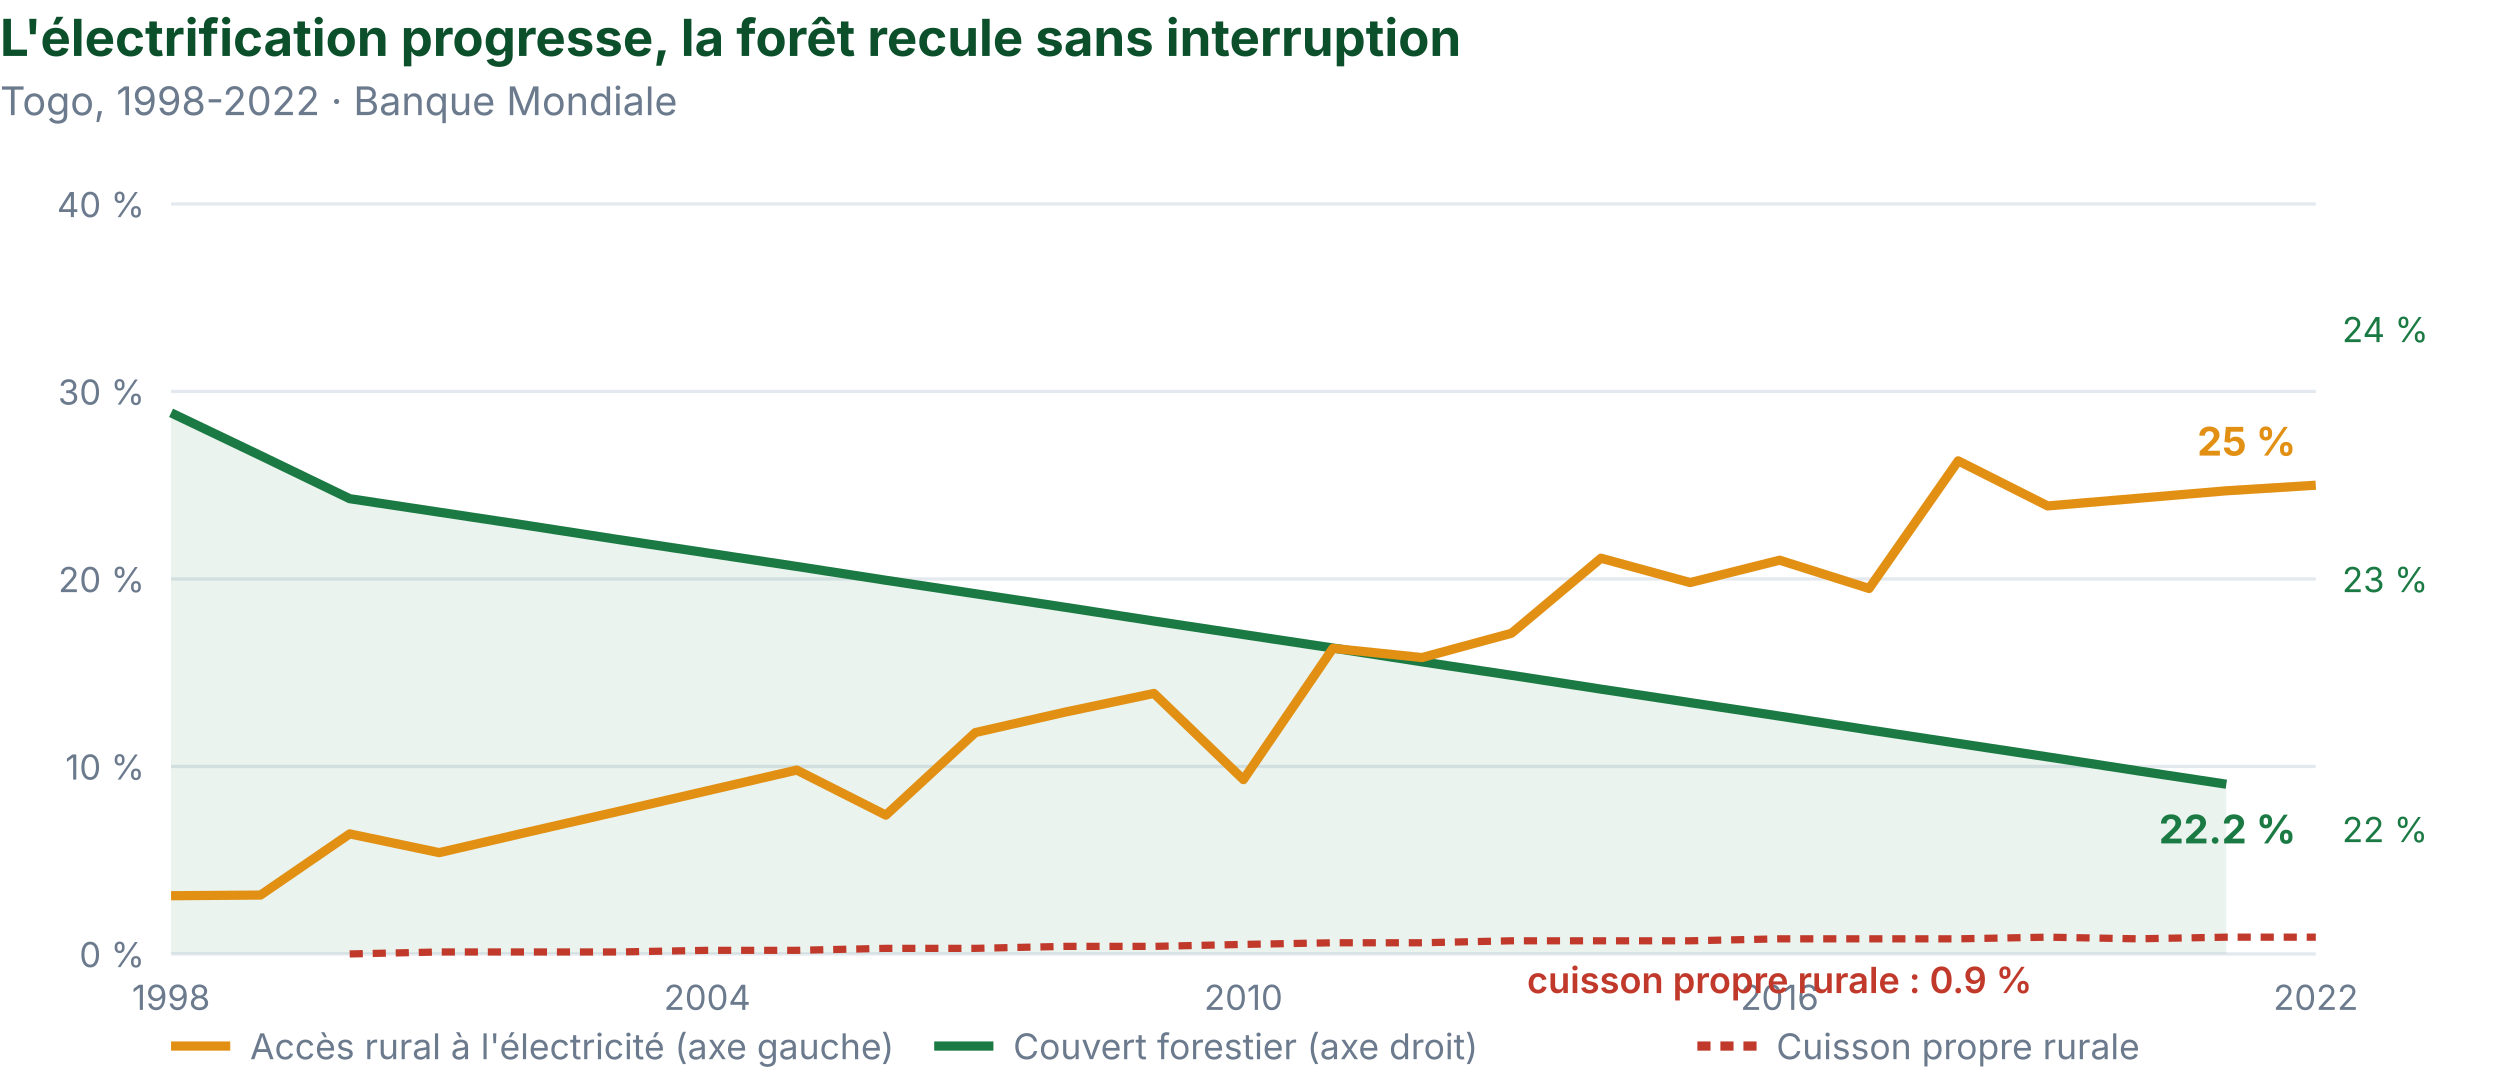
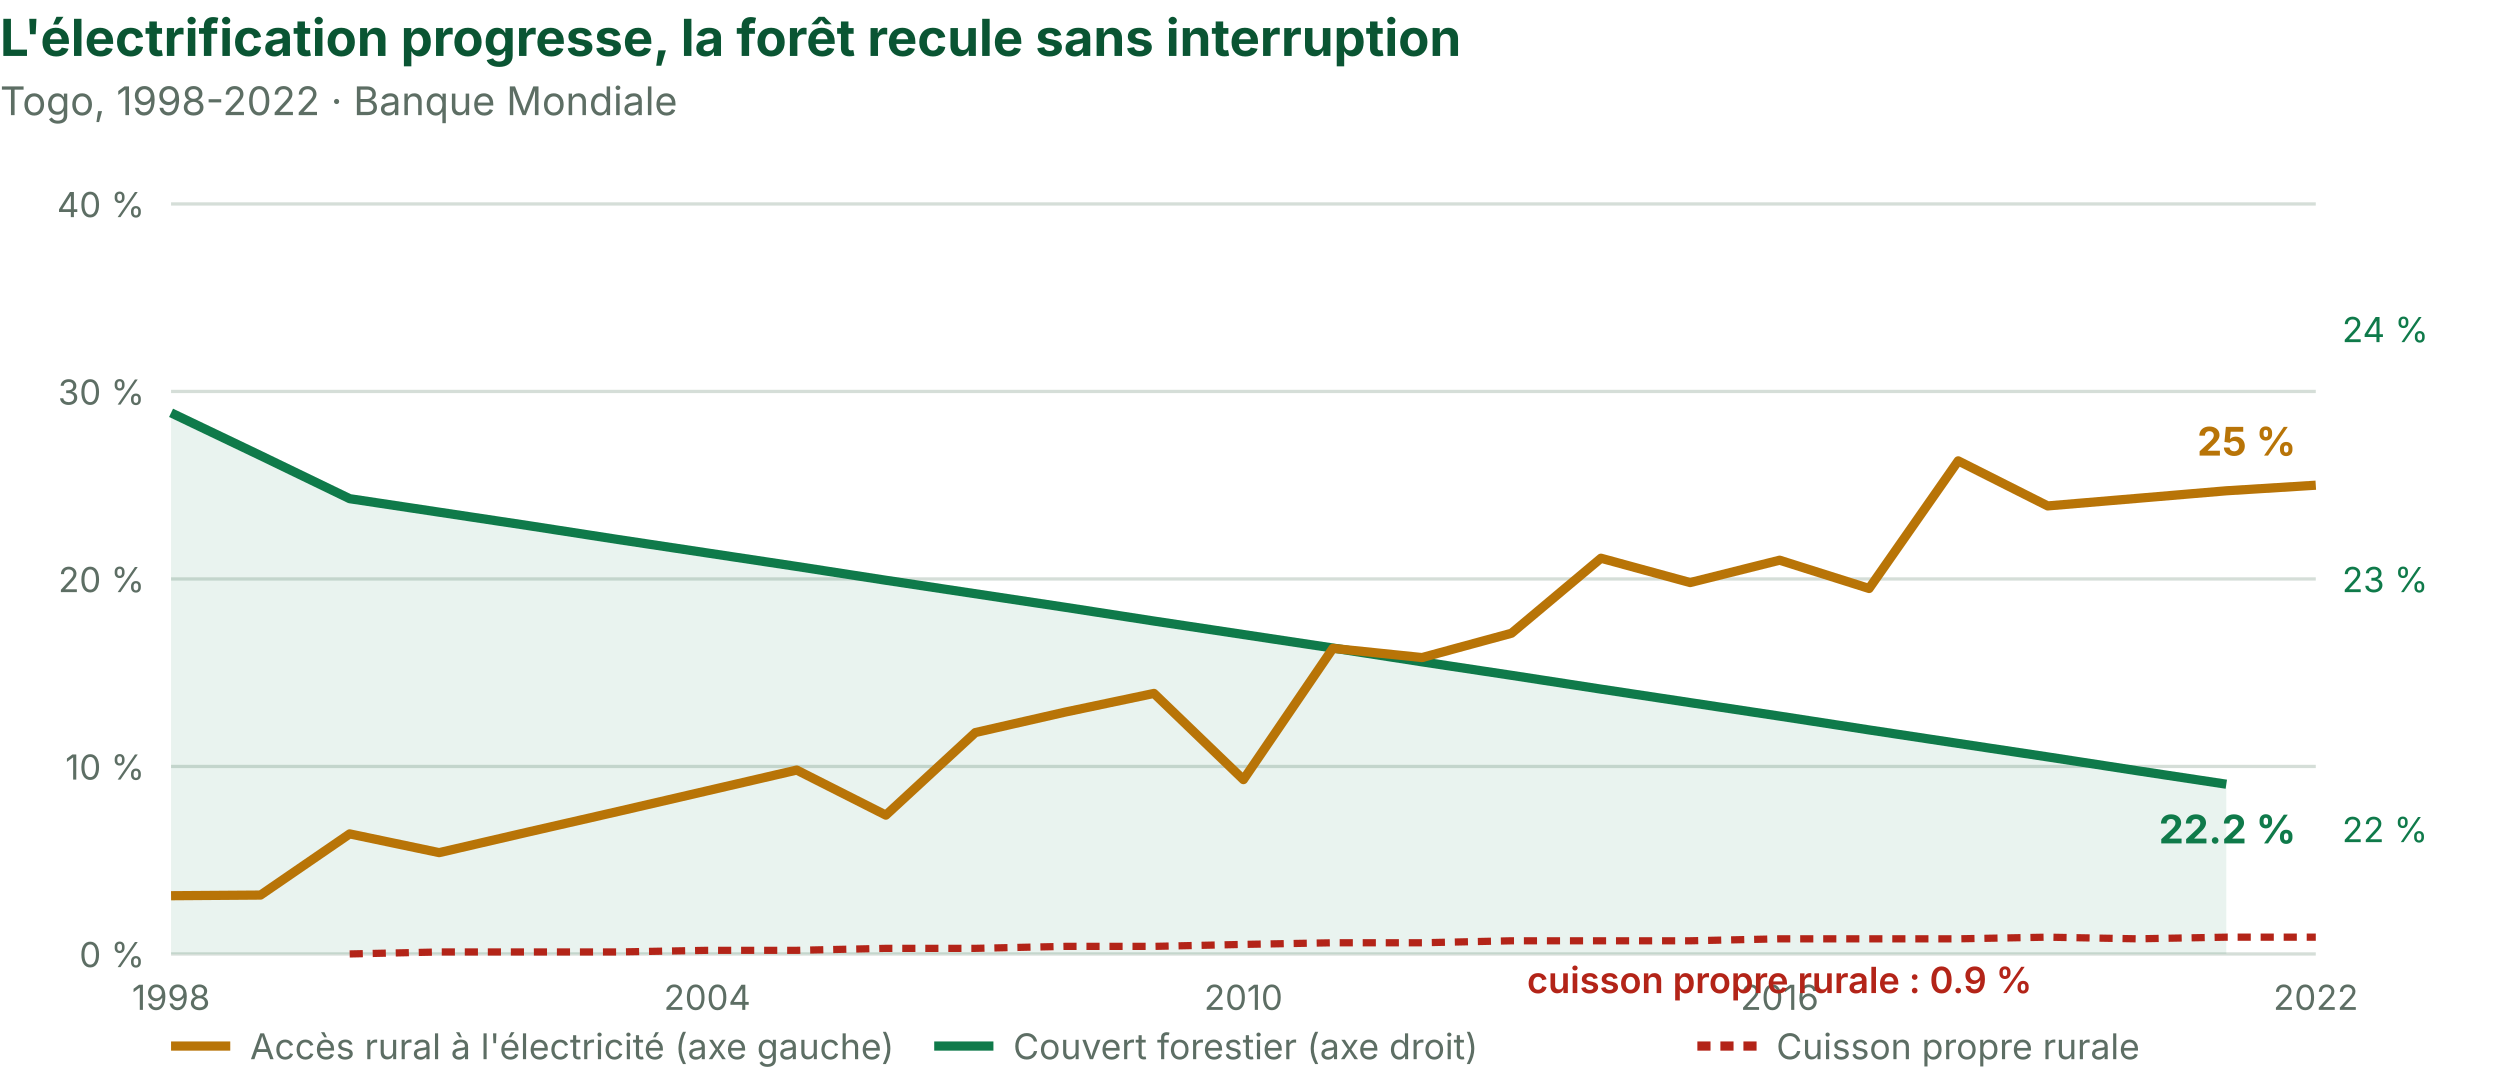
<svg xmlns="http://www.w3.org/2000/svg" viewBox="0 0 760 330" width="100%" role="img" aria-label="L'électrification progresse, la forêt recule sans interruption">
  <rect width="760" height="330" fill="none" />
-   <text x="0" y="17" font-family="Inter,'Segoe UI',system-ui,sans-serif" font-size="15.5" font-weight="700" fill="#0C4F2B">L'électrification progresse, la forêt recule sans interruption</text>
-   <text x="0" y="35" font-family="Inter,'Segoe UI',system-ui,sans-serif" font-size="12" fill="#6B7A8D">Togo, 1998-2022 · Banque Mondiale</text>
-   <line x1="52" y1="290.0" x2="704" y2="290.0" stroke="#E4E9EF" />
-   <text x="44.0" y="294.0" font-family="Inter,'Segoe UI',system-ui,sans-serif" font-size="10.5" font-weight="400" fill="#6B7A8D" text-anchor="end">0 %</text>
-   <line x1="52" y1="233.0" x2="704" y2="233.0" stroke="#E4E9EF" />
-   <text x="44.0" y="237.0" font-family="Inter,'Segoe UI',system-ui,sans-serif" font-size="10.5" font-weight="400" fill="#6B7A8D" text-anchor="end">10 %</text>
-   <line x1="52" y1="176.0" x2="704" y2="176.0" stroke="#E4E9EF" />
-   <text x="44.0" y="180.0" font-family="Inter,'Segoe UI',system-ui,sans-serif" font-size="10.5" font-weight="400" fill="#6B7A8D" text-anchor="end">20 %</text>
-   <line x1="52" y1="119.0" x2="704" y2="119.0" stroke="#E4E9EF" />
-   <text x="44.0" y="123.0" font-family="Inter,'Segoe UI',system-ui,sans-serif" font-size="10.5" font-weight="400" fill="#6B7A8D" text-anchor="end">30 %</text>
-   <line x1="52" y1="62.0" x2="704" y2="62.0" stroke="#E4E9EF" />
-   <text x="44.0" y="66.0" font-family="Inter,'Segoe UI',system-ui,sans-serif" font-size="10.5" font-weight="400" fill="#6B7A8D" text-anchor="end">40 %</text>
-   <text x="712.0" y="256.0" font-family="Inter,'Segoe UI',system-ui,sans-serif" font-size="10.5" font-weight="400" fill="#1B7A43" text-anchor="start">22 %</text>
-   <text x="712.0" y="180.0" font-family="Inter,'Segoe UI',system-ui,sans-serif" font-size="10.5" font-weight="400" fill="#1B7A43" text-anchor="start">23 %</text>
-   <text x="712.0" y="104.0" font-family="Inter,'Segoe UI',system-ui,sans-serif" font-size="10.5" font-weight="400" fill="#1B7A43" text-anchor="start">24 %</text>
-   <text x="52.0" y="307.0" font-family="Inter,'Segoe UI',system-ui,sans-serif" font-size="10.5" font-weight="400" fill="#6B7A8D" text-anchor="middle">1998</text>
-   <text x="215.0" y="307.0" font-family="Inter,'Segoe UI',system-ui,sans-serif" font-size="10.5" font-weight="400" fill="#6B7A8D" text-anchor="middle">2004</text>
-   <text x="378.0" y="307.0" font-family="Inter,'Segoe UI',system-ui,sans-serif" font-size="10.5" font-weight="400" fill="#6B7A8D" text-anchor="middle">2010</text>
-   <text x="541.0" y="307.0" font-family="Inter,'Segoe UI',system-ui,sans-serif" font-size="10.5" font-weight="400" fill="#6B7A8D" text-anchor="middle">2016</text>
-   <text x="704.0" y="307.0" font-family="Inter,'Segoe UI',system-ui,sans-serif" font-size="10.5" font-weight="400" fill="#6B7A8D" text-anchor="middle">2022</text>
-   <polygon points="52.0,290 52.0,125.5 79.2,138.5 106.3,151.6 133.5,155.7 160.7,159.8 187.8,164.0 215.0,168.1 242.2,172.2 269.3,176.4 296.5,180.5 323.7,184.6 350.8,188.8 378.0,192.9 405.2,197.0 432.3,201.2 459.5,205.3 486.7,209.5 513.8,213.6 541.0,217.7 568.2,221.9 595.3,226.0 622.5,230.1 649.7,234.3 676.8,238.4 676.8,290" fill="#1B7A43" opacity=".09" />
-   <polyline points="52.0,125.5 79.2,138.5 106.3,151.6 133.5,155.7 160.7,159.8 187.8,164.0 215.0,168.1 242.2,172.2 269.3,176.4 296.5,180.5 323.7,184.6 350.8,188.8 378.0,192.9 405.2,197.0 432.3,201.2 459.5,205.3 486.7,209.5 513.8,213.6 541.0,217.7 568.2,221.9 595.3,226.0 622.5,230.1 649.7,234.3 676.8,238.4" fill="none" stroke="#1B7A43" stroke-width="2.8" stroke-linejoin="round" />
-   <polyline points="52.0,272.3 79.2,272.1 106.3,253.5 133.5,259.2 160.7,252.9 187.8,246.7 215.0,240.4 242.2,234.1 269.3,247.8 296.5,222.7 323.7,216.5 350.8,210.8 378.0,237.0 405.2,197.1 432.3,199.9 459.5,192.5 486.7,169.7 513.8,177.1 541.0,170.3 568.2,178.9 595.3,140.1 622.5,153.8 649.7,151.5 676.8,149.2 704.0,147.5" fill="none" stroke="#E29014" stroke-width="2.8" stroke-linejoin="round" />
-   <polyline points="106.3,290.0 133.5,289.4 160.7,289.4 187.8,289.4 215.0,288.9 242.2,288.9 269.3,288.3 296.5,288.3 323.7,287.7 350.8,287.7 378.0,287.1 405.2,286.6 432.3,286.6 459.5,286.0 486.7,286.0 513.8,286.0 541.0,285.4 568.2,285.4 595.3,285.4 622.5,284.9 649.7,285.4 676.8,284.9 704.0,284.9" fill="none" stroke="#C0392B" stroke-width="2.2" stroke-dasharray="4 3" />
-   <text x="698.0" y="138.5" font-family="Inter,'Segoe UI',system-ui,sans-serif" font-size="12" font-weight="700" fill="#E29014" text-anchor="end">25 %</text>
-   <text x="698.0" y="256.4" font-family="Inter,'Segoe UI',system-ui,sans-serif" font-size="12" font-weight="700" fill="#1B7A43" text-anchor="end">22.2 %</text>
-   <text x="541.0" y="301.9" font-family="Inter,'Segoe UI',system-ui,sans-serif" font-size="11" font-weight="600" fill="#C0392B" text-anchor="middle">cuisson propre rurale : 0.9 %</text>
-   <line x1="52" y1="318" x2="70" y2="318" stroke="#E29014" stroke-width="2.8" />
-   <text x="76.0" y="322.0" font-family="Inter,'Segoe UI',system-ui,sans-serif" font-size="10.8" font-weight="400" fill="#6B7A8D" text-anchor="start">Accès rural à l'électricité (axe gauche)</text>
-   <line x1="284" y1="318" x2="302" y2="318" stroke="#1B7A43" stroke-width="2.8" />
-   <text x="308.0" y="322.0" font-family="Inter,'Segoe UI',system-ui,sans-serif" font-size="10.8" font-weight="400" fill="#6B7A8D" text-anchor="start">Couvert forestier (axe droit)</text>
-   <line x1="516" y1="318" x2="534" y2="318" stroke="#C0392B" stroke-width="2.8" stroke-dasharray="4 3" />
-   <text x="540.0" y="322.0" font-family="Inter,'Segoe UI',system-ui,sans-serif" font-size="10.8" font-weight="400" fill="#6B7A8D" text-anchor="start">Cuisson propre rurale</text>
+   <text x="0" y="17" font-family="Inter,'Segoe UI',system-ui,sans-serif" font-size="15.5" font-weight="700" fill="#0A5533">L'électrification progresse, la forêt recule sans interruption</text>
+   <text x="0" y="35" font-family="Inter,'Segoe UI',system-ui,sans-serif" font-size="12" fill="#5D6E64">Togo, 1998-2022 · Banque Mondiale</text>
+   <line x1="52" y1="290.0" x2="704" y2="290.0" stroke="#D5DED8" />
+   <text x="44.0" y="294.0" font-family="Inter,'Segoe UI',system-ui,sans-serif" font-size="10.5" font-weight="400" fill="#5D6E64" text-anchor="end">0 %</text>
+   <line x1="52" y1="233.0" x2="704" y2="233.0" stroke="#D5DED8" />
+   <text x="44.0" y="237.0" font-family="Inter,'Segoe UI',system-ui,sans-serif" font-size="10.5" font-weight="400" fill="#5D6E64" text-anchor="end">10 %</text>
+   <line x1="52" y1="176.0" x2="704" y2="176.0" stroke="#D5DED8" />
+   <text x="44.0" y="180.0" font-family="Inter,'Segoe UI',system-ui,sans-serif" font-size="10.5" font-weight="400" fill="#5D6E64" text-anchor="end">20 %</text>
+   <line x1="52" y1="119.0" x2="704" y2="119.0" stroke="#D5DED8" />
+   <text x="44.0" y="123.0" font-family="Inter,'Segoe UI',system-ui,sans-serif" font-size="10.5" font-weight="400" fill="#5D6E64" text-anchor="end">30 %</text>
+   <line x1="52" y1="62.0" x2="704" y2="62.0" stroke="#D5DED8" />
+   <text x="44.0" y="66.0" font-family="Inter,'Segoe UI',system-ui,sans-serif" font-size="10.5" font-weight="400" fill="#5D6E64" text-anchor="end">40 %</text>
+   <text x="712.0" y="256.0" font-family="Inter,'Segoe UI',system-ui,sans-serif" font-size="10.5" font-weight="400" fill="#0F7A4A" text-anchor="start">22 %</text>
+   <text x="712.0" y="180.0" font-family="Inter,'Segoe UI',system-ui,sans-serif" font-size="10.5" font-weight="400" fill="#0F7A4A" text-anchor="start">23 %</text>
+   <text x="712.0" y="104.0" font-family="Inter,'Segoe UI',system-ui,sans-serif" font-size="10.5" font-weight="400" fill="#0F7A4A" text-anchor="start">24 %</text>
+   <text x="52.0" y="307.0" font-family="Inter,'Segoe UI',system-ui,sans-serif" font-size="10.5" font-weight="400" fill="#5D6E64" text-anchor="middle">1998</text>
+   <text x="215.0" y="307.0" font-family="Inter,'Segoe UI',system-ui,sans-serif" font-size="10.5" font-weight="400" fill="#5D6E64" text-anchor="middle">2004</text>
+   <text x="378.0" y="307.0" font-family="Inter,'Segoe UI',system-ui,sans-serif" font-size="10.5" font-weight="400" fill="#5D6E64" text-anchor="middle">2010</text>
+   <text x="541.0" y="307.0" font-family="Inter,'Segoe UI',system-ui,sans-serif" font-size="10.5" font-weight="400" fill="#5D6E64" text-anchor="middle">2016</text>
+   <text x="704.0" y="307.0" font-family="Inter,'Segoe UI',system-ui,sans-serif" font-size="10.5" font-weight="400" fill="#5D6E64" text-anchor="middle">2022</text>
+   <polygon points="52.0,290 52.0,125.5 79.2,138.5 106.3,151.6 133.5,155.7 160.7,159.8 187.8,164.0 215.0,168.1 242.2,172.2 269.3,176.4 296.5,180.5 323.7,184.6 350.8,188.8 378.0,192.9 405.2,197.0 432.3,201.2 459.5,205.3 486.7,209.5 513.8,213.6 541.0,217.7 568.2,221.9 595.3,226.0 622.5,230.1 649.7,234.3 676.8,238.4 676.8,290" fill="#0F7A4A" opacity=".09" />
+   <polyline points="52.0,125.5 79.2,138.5 106.3,151.6 133.5,155.7 160.7,159.8 187.8,164.0 215.0,168.1 242.2,172.2 269.3,176.4 296.5,180.5 323.7,184.6 350.8,188.8 378.0,192.9 405.2,197.0 432.3,201.2 459.5,205.3 486.7,209.5 513.8,213.6 541.0,217.7 568.2,221.9 595.3,226.0 622.5,230.1 649.7,234.3 676.8,238.4" fill="none" stroke="#0F7A4A" stroke-width="2.8" stroke-linejoin="round" />
+   <polyline points="52.0,272.3 79.2,272.1 106.3,253.5 133.5,259.2 160.7,252.9 187.8,246.7 215.0,240.4 242.2,234.1 269.3,247.8 296.5,222.7 323.7,216.5 350.8,210.8 378.0,237.0 405.2,197.1 432.3,199.9 459.5,192.5 486.7,169.7 513.8,177.1 541.0,170.3 568.2,178.9 595.3,140.1 622.5,153.8 649.7,151.5 676.8,149.2 704.0,147.5" fill="none" stroke="#B87407" stroke-width="2.8" stroke-linejoin="round" />
+   <polyline points="106.3,290.0 133.5,289.4 160.7,289.4 187.8,289.4 215.0,288.9 242.2,288.9 269.3,288.3 296.5,288.3 323.7,287.7 350.8,287.7 378.0,287.1 405.2,286.6 432.3,286.6 459.5,286.0 486.7,286.0 513.8,286.0 541.0,285.4 568.2,285.4 595.3,285.4 622.5,284.9 649.7,285.4 676.8,284.9 704.0,284.9" fill="none" stroke="#B32418" stroke-width="2.2" stroke-dasharray="4 3" />
+   <text x="698.0" y="138.5" font-family="Inter,'Segoe UI',system-ui,sans-serif" font-size="12" font-weight="700" fill="#B87407" text-anchor="end">25 %</text>
+   <text x="698.0" y="256.4" font-family="Inter,'Segoe UI',system-ui,sans-serif" font-size="12" font-weight="700" fill="#0F7A4A" text-anchor="end">22.2 %</text>
+   <text x="541.0" y="301.9" font-family="Inter,'Segoe UI',system-ui,sans-serif" font-size="11" font-weight="600" fill="#B32418" text-anchor="middle">cuisson propre rurale : 0.9 %</text>
+   <line x1="52" y1="318" x2="70" y2="318" stroke="#B87407" stroke-width="2.8" />
+   <text x="76.0" y="322.0" font-family="Inter,'Segoe UI',system-ui,sans-serif" font-size="10.8" font-weight="400" fill="#5D6E64" text-anchor="start">Accès rural à l'électricité (axe gauche)</text>
+   <line x1="284" y1="318" x2="302" y2="318" stroke="#0F7A4A" stroke-width="2.8" />
+   <text x="308.0" y="322.0" font-family="Inter,'Segoe UI',system-ui,sans-serif" font-size="10.8" font-weight="400" fill="#5D6E64" text-anchor="start">Couvert forestier (axe droit)</text>
+   <line x1="516" y1="318" x2="534" y2="318" stroke="#B32418" stroke-width="2.8" stroke-dasharray="4 3" />
+   <text x="540.0" y="322.0" font-family="Inter,'Segoe UI',system-ui,sans-serif" font-size="10.8" font-weight="400" fill="#5D6E64" text-anchor="start">Cuisson propre rurale</text>
</svg>
